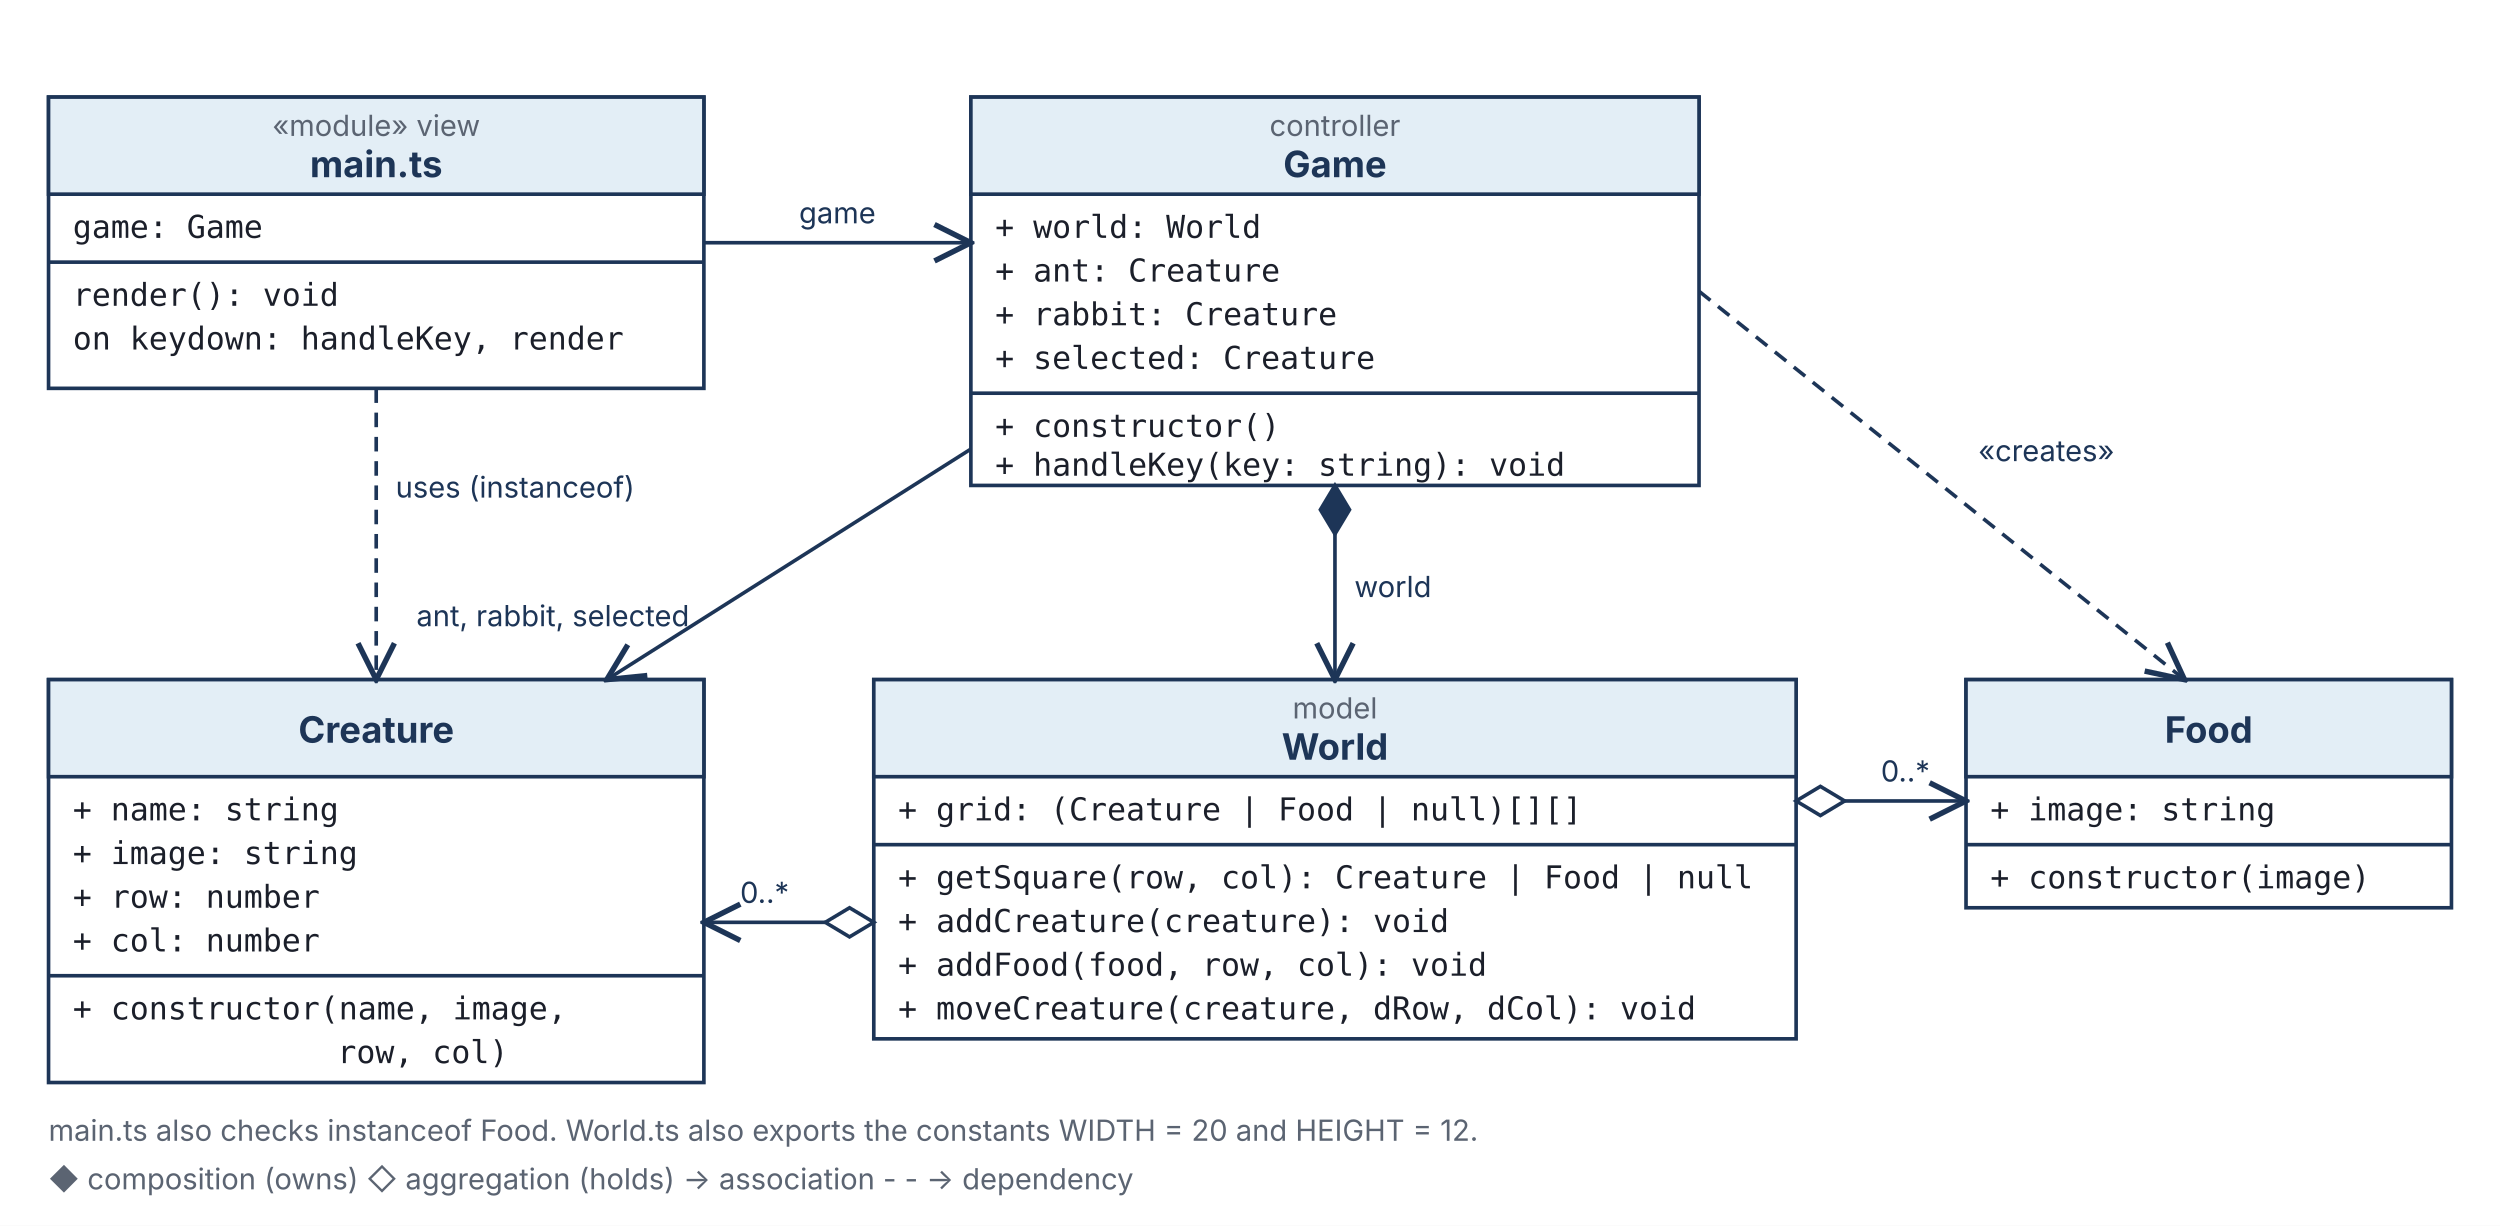
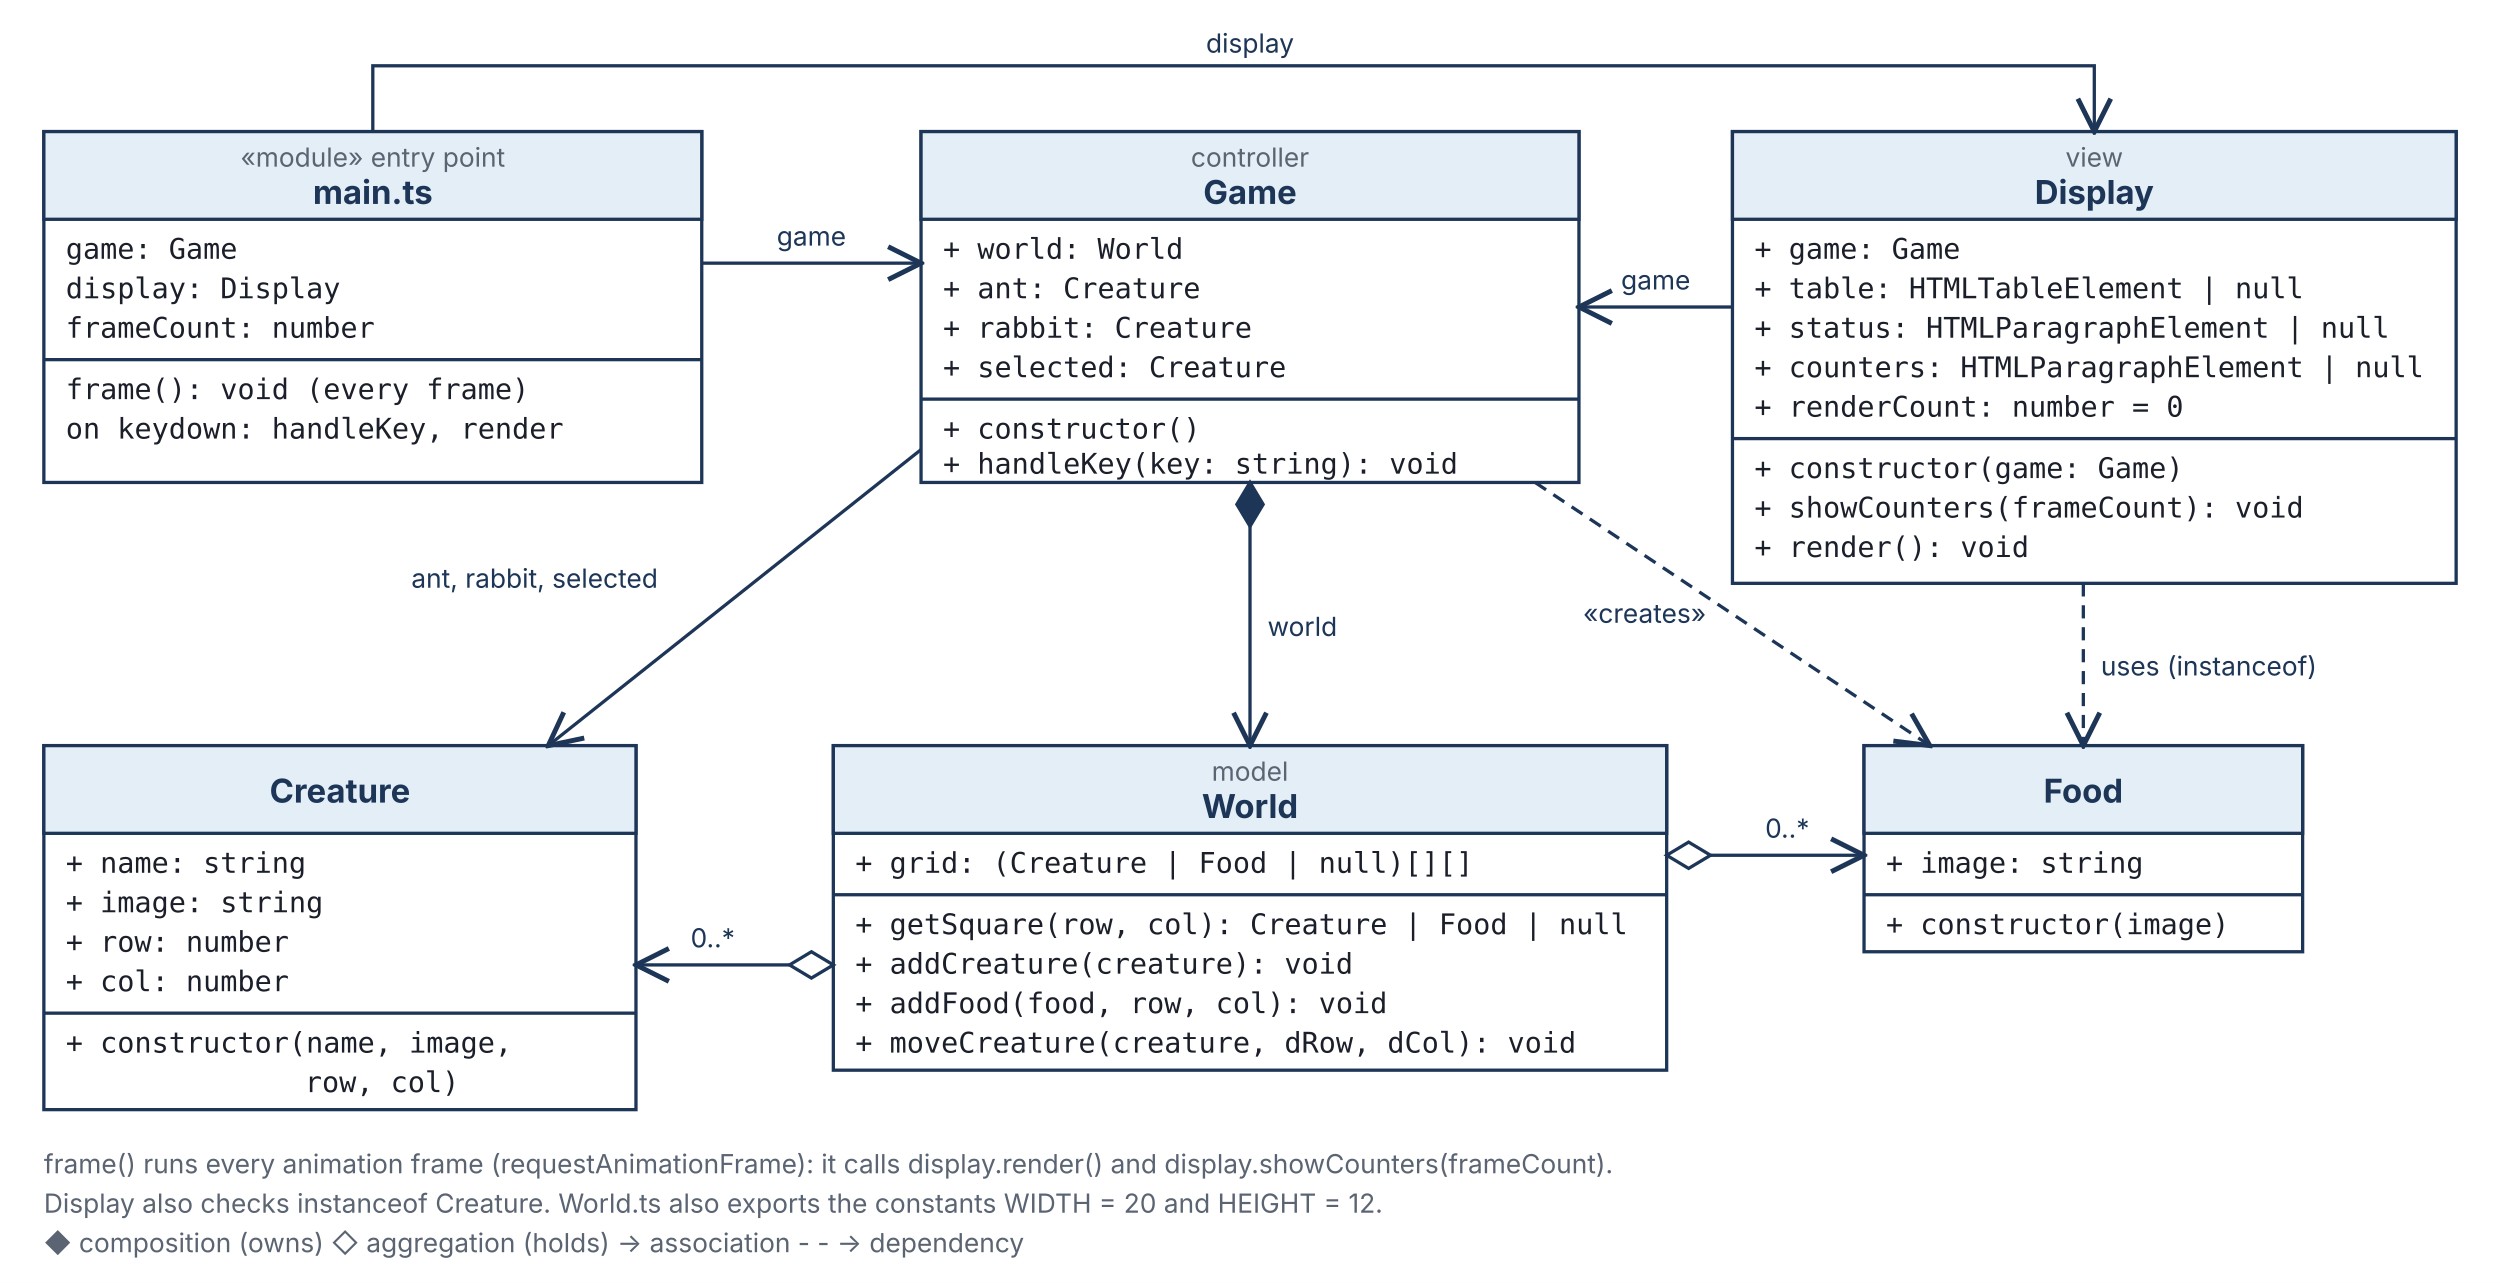
- <svg xmlns="http://www.w3.org/2000/svg" viewBox="0 0 1030 505" width="1030" height="505" font-family="Menlo, Consolas, monospace" font-size="13">
+ <svg xmlns="http://www.w3.org/2000/svg" viewBox="0 0 1140 585" width="1140" height="585" font-family="Menlo, Consolas, monospace" font-size="13">
  <defs>
    <marker id="arrow" viewBox="0 0 12 12" refX="11" refY="6" markerWidth="12" markerHeight="12" orient="auto-start-reverse">
      <path d="M1,1 L11,6 L1,11" fill="none" stroke="#1d3557" stroke-width="1.5" />
    </marker>
  </defs>
  <style>
    .box { fill: #ffffff; stroke: #1d3557; stroke-width: 1.5; }
    .head { fill: #e3eef6; stroke: #1d3557; stroke-width: 1.5; }
    .title { font-family: system-ui, -apple-system, "Segoe UI", sans-serif; font-weight: bold; font-size: 15px; fill: #1d3557; }
    .stereo { font-family: system-ui, -apple-system, "Segoe UI", sans-serif; font-size: 12px; fill: #5b6472; }
    .line { stroke: #1d3557; stroke-width: 1.5; fill: none; }
    .dashed { stroke: #1d3557; stroke-width: 1.5; fill: none; stroke-dasharray: 6 4; }
    .label { font-family: system-ui, -apple-system, "Segoe UI", sans-serif; font-size: 12px; fill: #1d3557; }
    .note { font-family: system-ui, -apple-system, "Segoe UI", sans-serif; font-size: 12px; fill: #5b6472; }
    text { fill: #1b1f2a; }
  </style>
-   <rect width="1030" height="505" fill="#ffffff" />
-   <rect class="box" x="20" y="40" width="270" height="120" />
-   <rect class="head" x="20" y="40" width="270" height="40" />
-   <text class="stereo" x="155" y="56" text-anchor="middle">«module» view</text>
-   <text class="title" x="155" y="73" text-anchor="middle">main.ts</text>
-   <text x="30" y="98">game: Game</text>
-   <line class="line" x1="20" y1="108" x2="290" y2="108" />
-   <text x="30" y="126">render(): void</text>
-   <text x="30" y="144">on keydown: handleKey, render</text>
-   <rect class="box" x="400" y="40" width="300" height="160" />
-   <rect class="head" x="400" y="40" width="300" height="40" />
-   <text class="stereo" x="550" y="56" text-anchor="middle">controller</text>
-   <text class="title" x="550" y="73" text-anchor="middle">Game</text>
-   <text x="410" y="98">+ world: World</text>
-   <text x="410" y="116">+ ant: Creature</text>
-   <text x="410" y="134">+ rabbit: Creature</text>
-   <text x="410" y="152">+ selected: Creature</text>
-   <line class="line" x1="400" y1="162" x2="700" y2="162" />
-   <text x="410" y="180">+ constructor()</text>
-   <text x="410" y="196">+ handleKey(key: string): void</text>
-   <rect class="box" x="360" y="280" width="380" height="148" />
-   <rect class="head" x="360" y="280" width="380" height="40" />
-   <text class="stereo" x="550" y="296" text-anchor="middle">model</text>
-   <text class="title" x="550" y="313" text-anchor="middle">World</text>
-   <text x="370" y="338">+ grid: (Creature | Food | null)[][]</text>
-   <line class="line" x1="360" y1="348" x2="740" y2="348" />
-   <text x="370" y="366">+ getSquare(row, col): Creature | Food | null</text>
-   <text x="370" y="384">+ addCreature(creature): void</text>
-   <text x="370" y="402">+ addFood(food, row, col): void</text>
-   <text x="370" y="420">+ moveCreature(creature, dRow, dCol): void</text>
-   <rect class="box" x="20" y="280" width="270" height="166" />
-   <rect class="head" x="20" y="280" width="270" height="40" />
-   <text class="title" x="155" y="306" text-anchor="middle">Creature</text>
-   <text x="30" y="338">+ name: string</text>
-   <text x="30" y="356">+ image: string</text>
-   <text x="30" y="374">+ row: number</text>
-   <text x="30" y="392">+ col: number</text>
-   <line class="line" x1="20" y1="402" x2="290" y2="402" />
-   <text x="30" y="420">+ constructor(name, image,</text>
-   <text x="139" y="438">row, col)</text>
-   <rect class="box" x="810" y="280" width="200" height="94" />
-   <rect class="head" x="810" y="280" width="200" height="40" />
-   <text class="title" x="910" y="306" text-anchor="middle">Food</text>
-   <text x="820" y="338">+ image: string</text>
-   <line class="line" x1="810" y1="348" x2="1010" y2="348" />
-   <text x="820" y="366">+ constructor(image)</text>
-   <line class="line" x1="290" y1="100" x2="400" y2="100" marker-end="url(#arrow)" />
-   <text class="label" x="345" y="92" text-anchor="middle">game</text>
-   <line class="dashed" x1="155" y1="160" x2="155" y2="280" marker-end="url(#arrow)" />
-   <text class="label" x="163" y="205">uses (instanceof)</text>
-   <path d="M550,200 L544,210 L550,220 L556,210 Z" fill="#1d3557" stroke="#1d3557" stroke-width="1.5" />
-   <line class="line" x1="550" y1="220" x2="550" y2="280" marker-end="url(#arrow)" />
-   <text class="label" x="558" y="246">world</text>
-   <line class="line" x1="400" y1="185" x2="250" y2="280" marker-end="url(#arrow)" />
-   <text class="label" x="284" y="258" text-anchor="end">ant, rabbit, selected</text>
-   <line class="dashed" x1="700" y1="120" x2="900" y2="280" marker-end="url(#arrow)" />
-   <text class="label" x="815" y="190">«creates»</text>
-   <path d="M360,380 L350,374 L340,380 L350,386 Z" fill="#ffffff" stroke="#1d3557" stroke-width="1.5" />
-   <line class="line" x1="340" y1="380" x2="290" y2="380" marker-end="url(#arrow)" />
-   <text class="label" x="315" y="372" text-anchor="middle">0..*</text>
-   <path d="M740,330 L750,324 L760,330 L750,336 Z" fill="#ffffff" stroke="#1d3557" stroke-width="1.5" />
-   <line class="line" x1="760" y1="330" x2="810" y2="330" marker-end="url(#arrow)" />
-   <text class="label" x="785" y="322" text-anchor="middle">0..*</text>
-   <text class="note" x="20" y="470">main.ts also checks instanceof Food. World.ts also exports the constants WIDTH = 20 and HEIGHT = 12.</text>
-   <text class="note" x="20" y="490">◆ composition (owns)    ◇ aggregation (holds)    → association    - - → dependency</text>
+   <rect width="1140" height="585" fill="#ffffff" />
+   <rect class="box" x="20" y="60" width="300" height="160" />
+   <rect class="head" x="20" y="60" width="300" height="40" />
+   <text class="stereo" x="170" y="76" text-anchor="middle">«module» entry point</text>
+   <text class="title" x="170" y="93" text-anchor="middle">main.ts</text>
+   <text x="30" y="118">game: Game</text>
+   <text x="30" y="136">display: Display</text>
+   <text x="30" y="154">frameCount: number</text>
+   <line class="line" x1="20" y1="164" x2="320" y2="164" />
+   <text x="30" y="182">frame(): void  (every frame)</text>
+   <text x="30" y="200">on keydown: handleKey, render</text>
+   <rect class="box" x="420" y="60" width="300" height="160" />
+   <rect class="head" x="420" y="60" width="300" height="40" />
+   <text class="stereo" x="570" y="76" text-anchor="middle">controller</text>
+   <text class="title" x="570" y="93" text-anchor="middle">Game</text>
+   <text x="430" y="118">+ world: World</text>
+   <text x="430" y="136">+ ant: Creature</text>
+   <text x="430" y="154">+ rabbit: Creature</text>
+   <text x="430" y="172">+ selected: Creature</text>
+   <line class="line" x1="420" y1="182" x2="720" y2="182" />
+   <text x="430" y="200">+ constructor()</text>
+   <text x="430" y="216">+ handleKey(key: string): void</text>
+   <rect class="box" x="790" y="60" width="330" height="206" />
+   <rect class="head" x="790" y="60" width="330" height="40" />
+   <text class="stereo" x="955" y="76" text-anchor="middle">view</text>
+   <text class="title" x="955" y="93" text-anchor="middle">Display</text>
+   <text x="800" y="118">+ game: Game</text>
+   <text x="800" y="136">+ table: HTMLTableElement | null</text>
+   <text x="800" y="154">+ status: HTMLParagraphElement | null</text>
+   <text x="800" y="172">+ counters: HTMLParagraphElement | null</text>
+   <text x="800" y="190">+ renderCount: number = 0</text>
+   <line class="line" x1="790" y1="200" x2="1120" y2="200" />
+   <text x="800" y="218">+ constructor(game: Game)</text>
+   <text x="800" y="236">+ showCounters(frameCount): void</text>
+   <text x="800" y="254">+ render(): void</text>
+   <rect class="box" x="380" y="340" width="380" height="148" />
+   <rect class="head" x="380" y="340" width="380" height="40" />
+   <text class="stereo" x="570" y="356" text-anchor="middle">model</text>
+   <text class="title" x="570" y="373" text-anchor="middle">World</text>
+   <text x="390" y="398">+ grid: (Creature | Food | null)[][]</text>
+   <line class="line" x1="380" y1="408" x2="760" y2="408" />
+   <text x="390" y="426">+ getSquare(row, col): Creature | Food | null</text>
+   <text x="390" y="444">+ addCreature(creature): void</text>
+   <text x="390" y="462">+ addFood(food, row, col): void</text>
+   <text x="390" y="480">+ moveCreature(creature, dRow, dCol): void</text>
+   <rect class="box" x="20" y="340" width="270" height="166" />
+   <rect class="head" x="20" y="340" width="270" height="40" />
+   <text class="title" x="155" y="366" text-anchor="middle">Creature</text>
+   <text x="30" y="398">+ name: string</text>
+   <text x="30" y="416">+ image: string</text>
+   <text x="30" y="434">+ row: number</text>
+   <text x="30" y="452">+ col: number</text>
+   <line class="line" x1="20" y1="462" x2="290" y2="462" />
+   <text x="30" y="480">+ constructor(name, image,</text>
+   <text x="139" y="498">row, col)</text>
+   <rect class="box" x="850" y="340" width="200" height="94" />
+   <rect class="head" x="850" y="340" width="200" height="40" />
+   <text class="title" x="950" y="366" text-anchor="middle">Food</text>
+   <text x="860" y="398">+ image: string</text>
+   <line class="line" x1="850" y1="408" x2="1050" y2="408" />
+   <text x="860" y="426">+ constructor(image)</text>
+   <line class="line" x1="320" y1="120" x2="420" y2="120" marker-end="url(#arrow)" />
+   <text class="label" x="370" y="112" text-anchor="middle">game</text>
+   <path class="line" d="M170,60 L170,30 L955,30 L955,60" marker-end="url(#arrow)" />
+   <text class="label" x="570" y="24" text-anchor="middle">display</text>
+   <line class="line" x1="790" y1="140" x2="720" y2="140" marker-end="url(#arrow)" />
+   <text class="label" x="755" y="132" text-anchor="middle">game</text>
+   <line class="dashed" x1="950" y1="266" x2="950" y2="340" marker-end="url(#arrow)" />
+   <text class="label" x="958" y="308">uses (instanceof)</text>
+   <path d="M570,220 L564,230 L570,240 L576,230 Z" fill="#1d3557" stroke="#1d3557" stroke-width="1.5" />
+   <line class="line" x1="570" y1="240" x2="570" y2="340" marker-end="url(#arrow)" />
+   <text class="label" x="578" y="290">world</text>
+   <line class="line" x1="420" y1="205" x2="250" y2="340" marker-end="url(#arrow)" />
+   <text class="label" x="300" y="268" text-anchor="end">ant, rabbit, selected</text>
+   <line class="dashed" x1="700" y1="220" x2="880" y2="340" marker-end="url(#arrow)" />
+   <text class="label" x="778" y="284" text-anchor="end">«creates»</text>
+   <path d="M380,440 L370,434 L360,440 L370,446 Z" fill="#ffffff" stroke="#1d3557" stroke-width="1.5" />
+   <line class="line" x1="360" y1="440" x2="290" y2="440" marker-end="url(#arrow)" />
+   <text class="label" x="325" y="432" text-anchor="middle">0..*</text>
+   <path d="M760,390 L770,384 L780,390 L770,396 Z" fill="#ffffff" stroke="#1d3557" stroke-width="1.5" />
+   <line class="line" x1="780" y1="390" x2="850" y2="390" marker-end="url(#arrow)" />
+   <text class="label" x="815" y="382" text-anchor="middle">0..*</text>
+   <text class="note" x="20" y="535">frame() runs every animation frame (requestAnimationFrame): it calls display.render() and display.showCounters(frameCount).</text>
+   <text class="note" x="20" y="553">Display also checks instanceof Creature. World.ts also exports the constants WIDTH = 20 and HEIGHT = 12.</text>
+   <text class="note" x="20" y="571">◆ composition (owns)    ◇ aggregation (holds)    → association    - - → dependency</text>
</svg>
